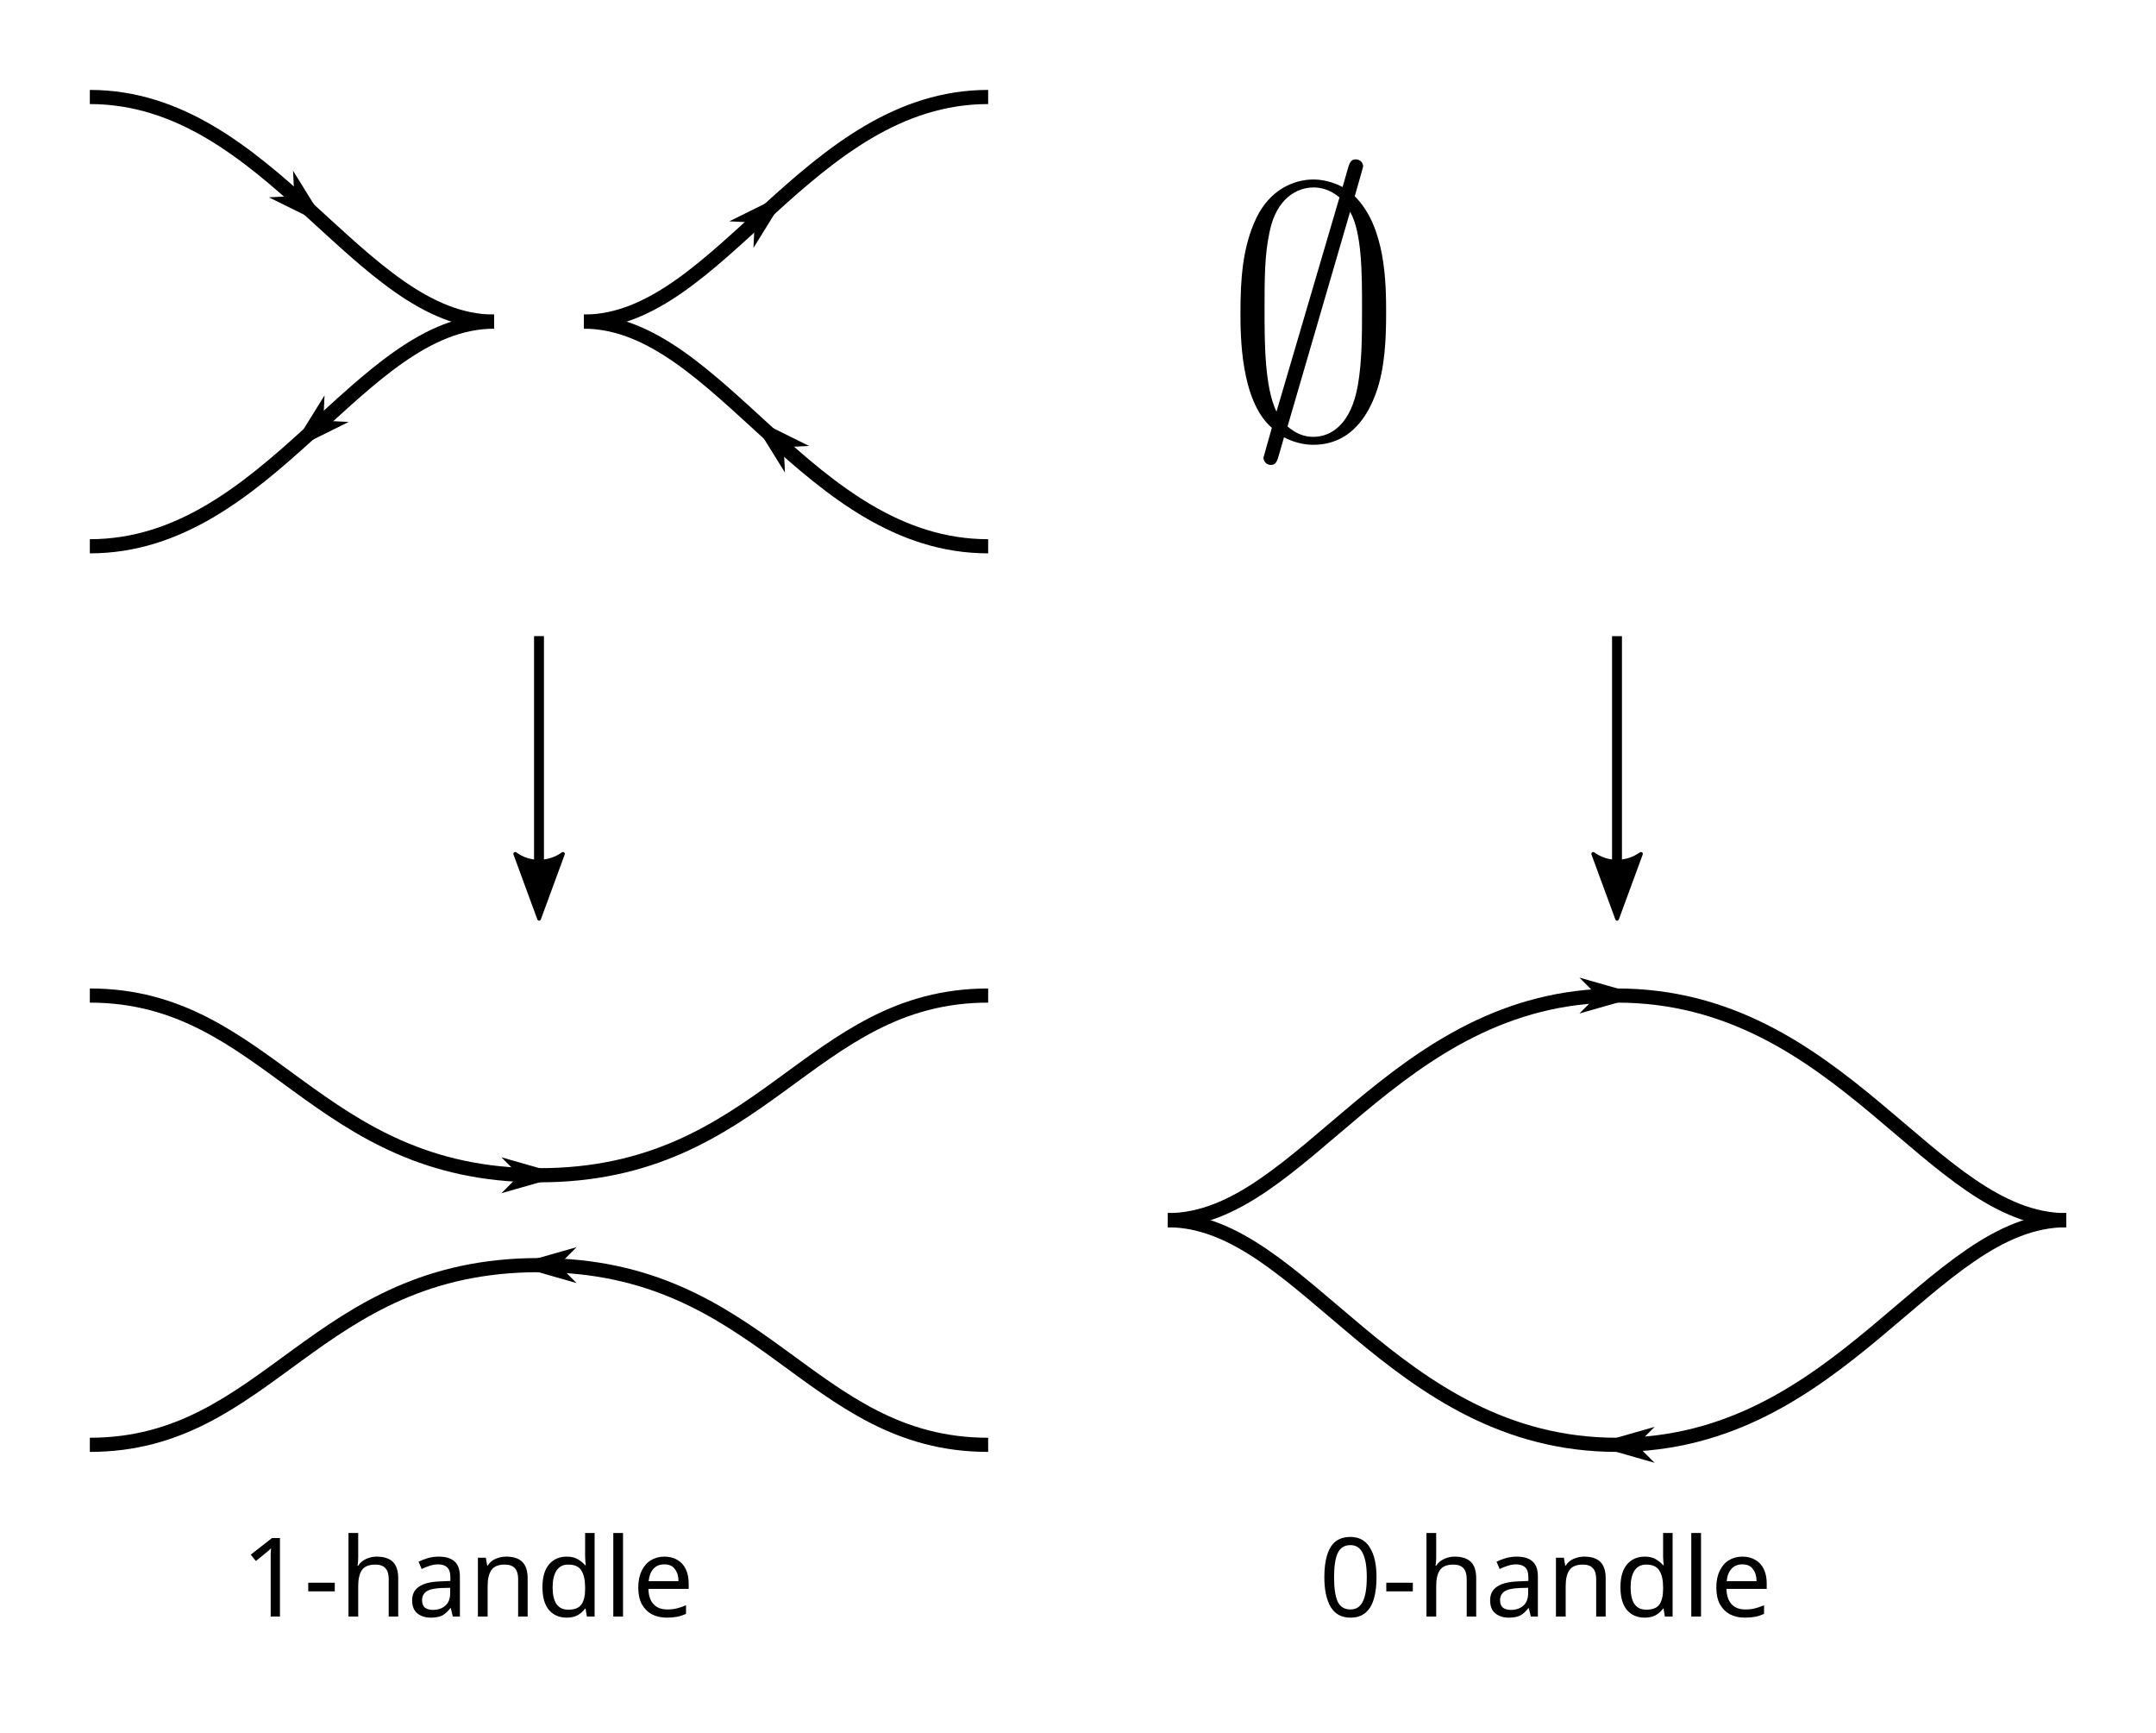
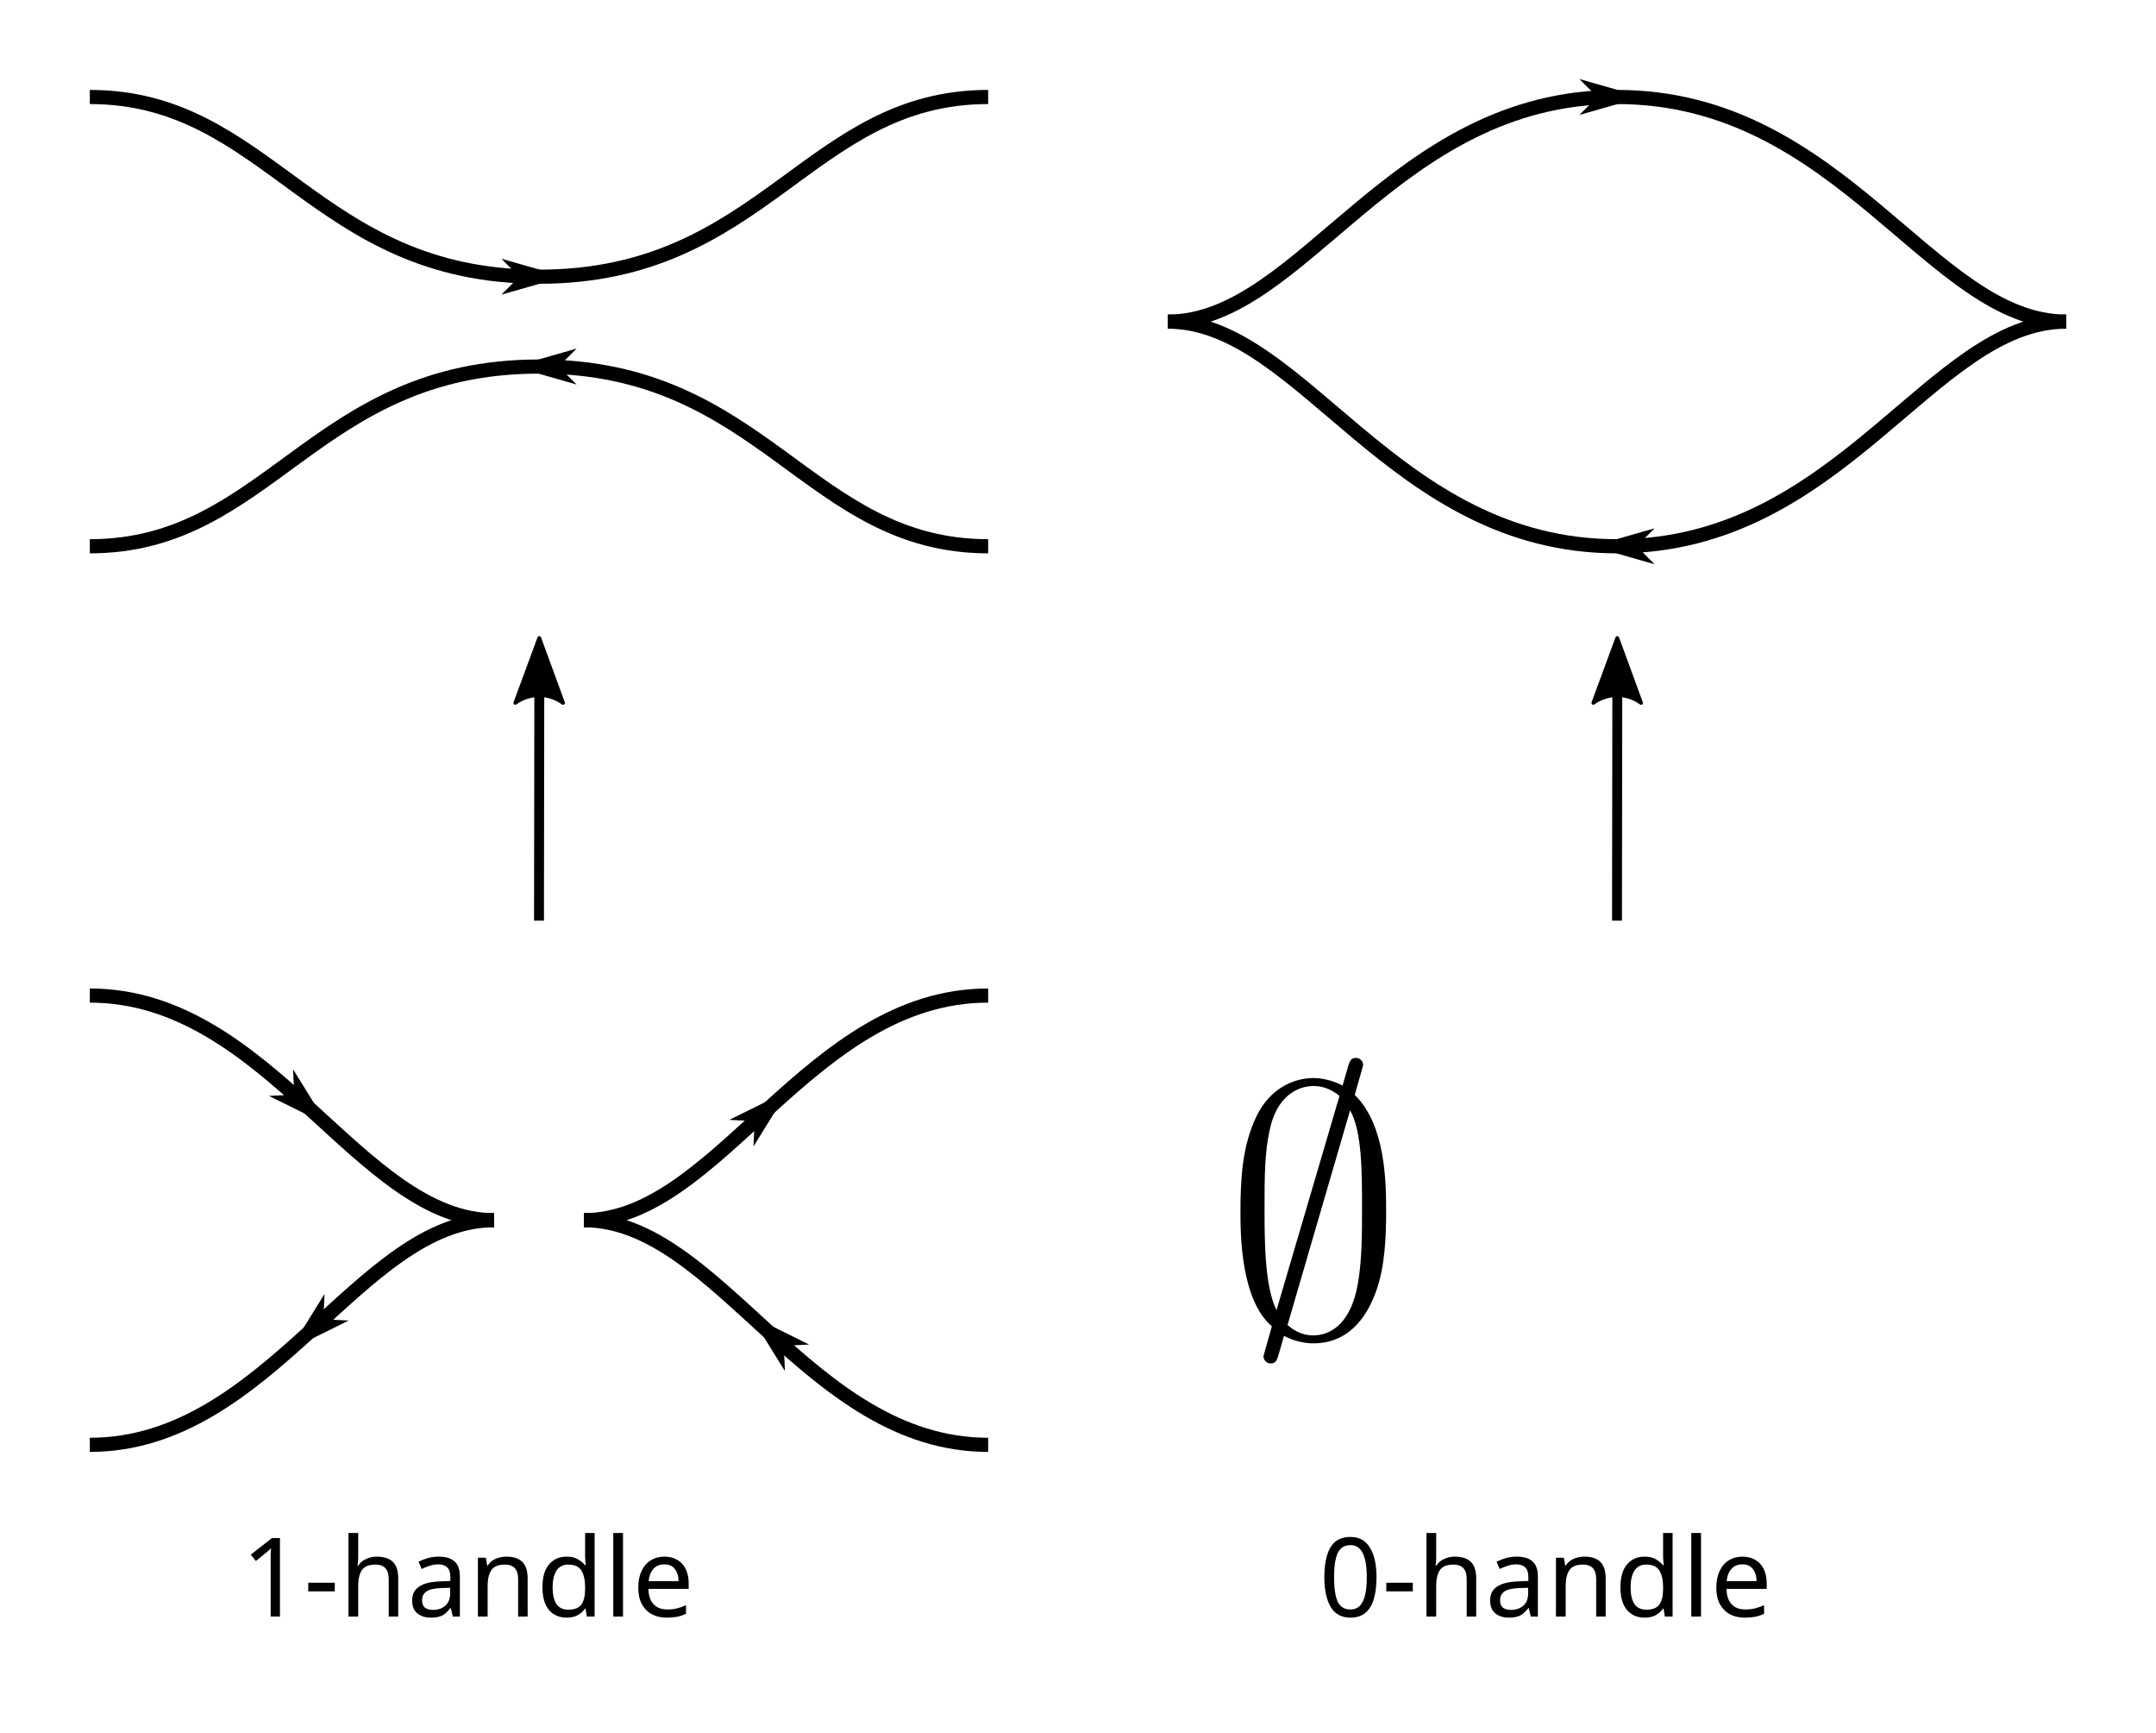
<svg xmlns="http://www.w3.org/2000/svg" width="6in" height="4.82in" viewBox="0 0 152.4 122.42" version="1.1" id="svg8">
  <defs id="defs2">
    <marker style="overflow:visible" id="marker2451" refX="0" refY="0" orient="auto">
      <path transform="matrix(0.2,0,0,0.2,1.2,0)" style="fill:#000000;fill-opacity:1;fill-rule:evenodd;stroke:#000000;stroke-width:1pt;stroke-opacity:1" d="M 0,0 5,-5 -12.5,0 5,5 Z" id="path2449" />
    </marker>
    <marker style="overflow:visible" id="marker2441" refX="0" refY="0" orient="auto">
      <path transform="matrix(0.2,0,0,0.2,1.2,0)" style="fill:#000000;fill-opacity:1;fill-rule:evenodd;stroke:#000000;stroke-width:1pt;stroke-opacity:1" d="M 0,0 5,-5 -12.5,0 5,5 Z" id="path2439" />
    </marker>
    <marker style="overflow:visible" id="marker2311" refX="0" refY="0" orient="auto">
      <path transform="matrix(-0.2,0,0,-0.2,-1.2,0)" style="fill:#000000;fill-opacity:1;fill-rule:evenodd;stroke:#000000;stroke-width:1pt;stroke-opacity:1" d="M 0,0 5,-5 -12.5,0 5,5 Z" id="path2309" />
    </marker>
    <marker style="overflow:visible" id="marker2301" refX="0" refY="0" orient="auto">
      <path transform="matrix(-0.2,0,0,-0.2,-1.2,0)" style="fill:#000000;fill-opacity:1;fill-rule:evenodd;stroke:#000000;stroke-width:1pt;stroke-opacity:1" d="M 0,0 5,-5 -12.5,0 5,5 Z" id="path2299" />
    </marker>
    <marker style="overflow:visible" id="marker2185" refX="0" refY="0" orient="auto">
      <path transform="matrix(-0.2,0,0,-0.2,-1.2,0)" style="fill:#000000;fill-opacity:1;fill-rule:evenodd;stroke:#000000;stroke-width:1pt;stroke-opacity:1" d="M 0,0 5,-5 -12.5,0 5,5 Z" id="path2183" />
    </marker>
    <marker style="overflow:visible" id="marker2079" refX="0" refY="0" orient="auto">
      <path transform="matrix(-0.2,0,0,-0.2,-1.2,0)" style="fill:#000000;fill-opacity:1;fill-rule:evenodd;stroke:#000000;stroke-width:1pt;stroke-opacity:1" d="M 0,0 5,-5 -12.5,0 5,5 Z" id="path2077" />
    </marker>
    <marker style="overflow:visible" id="marker1973" refX="0" refY="0" orient="auto">
      <path transform="matrix(-0.2,0,0,-0.2,-1.2,0)" style="fill:#000000;fill-opacity:1;fill-rule:evenodd;stroke:#000000;stroke-width:1pt;stroke-opacity:1" d="M 0,0 5,-5 -12.5,0 5,5 Z" id="path1971" />
    </marker>
    <marker style="overflow:visible" id="marker1879" refX="0" refY="0" orient="auto">
      <path transform="matrix(0.2,0,0,0.2,1.2,0)" style="fill:#000000;fill-opacity:1;fill-rule:evenodd;stroke:#000000;stroke-width:1pt;stroke-opacity:1" d="M 0,0 5,-5 -12.5,0 5,5 Z" id="path1877" />
    </marker>
    <marker style="overflow:visible" id="Arrow1Sstart" refX="0" refY="0" orient="auto">
      <path transform="matrix(0.2,0,0,0.2,1.2,0)" style="fill:#000000;fill-opacity:1;fill-rule:evenodd;stroke:#000000;stroke-width:1pt;stroke-opacity:1" d="M 0,0 5,-5 -12.5,0 5,5 Z" id="path869" />
    </marker>
    <marker style="overflow:visible" id="marker1611" refX="0" refY="0" orient="auto">
      <path transform="matrix(-0.2,0,0,-0.2,-1.2,0)" style="fill:#000000;fill-opacity:1;fill-rule:evenodd;stroke:#000000;stroke-width:1pt;stroke-opacity:1" d="M 0,0 5,-5 -12.5,0 5,5 Z" id="path1609" />
    </marker>
    <marker style="overflow:visible" id="marker1541" refX="0" refY="0" orient="auto">
      <path transform="matrix(-0.2,0,0,-0.2,-1.2,0)" style="fill:#000000;fill-opacity:1;fill-rule:evenodd;stroke:#000000;stroke-width:1pt;stroke-opacity:1" d="M 0,0 5,-5 -12.5,0 5,5 Z" id="path1539" />
    </marker>
    <marker style="overflow:visible" id="marker1465" refX="0" refY="0" orient="auto">
      <path transform="matrix(-0.2,0,0,-0.2,-1.2,0)" style="fill:#000000;fill-opacity:1;fill-rule:evenodd;stroke:#000000;stroke-width:1pt;stroke-opacity:1" d="M 0,0 5,-5 -12.5,0 5,5 Z" id="path1463" />
    </marker>
    <marker style="overflow:visible" id="marker1391" refX="0" refY="0" orient="auto">
      <path transform="scale(-0.6)" d="M 8.719,4.034 -2.207,0.016 8.719,-4.002 c -1.745,2.372 -1.735,5.617 -6e-7,8.035 z" style="fill:#000000;fill-opacity:1;fill-rule:evenodd;stroke:#000000;stroke-width:0.625;stroke-linejoin:round;stroke-opacity:1" id="path1389" />
    </marker>
    <marker style="overflow:visible" id="Arrow2Mend" refX="0" refY="0" orient="auto">
      <path transform="scale(-0.6)" d="M 8.719,4.034 -2.207,0.016 8.719,-4.002 c -1.745,2.372 -1.735,5.617 -6e-7,8.035 z" style="fill:#000000;fill-opacity:1;fill-rule:evenodd;stroke:#000000;stroke-width:0.625;stroke-linejoin:round;stroke-opacity:1" id="path884" />
    </marker>
    <marker style="overflow:visible" id="Arrow1Send" refX="0" refY="0" orient="auto">
      <path transform="matrix(-0.2,0,0,-0.2,-1.2,0)" style="fill:#000000;fill-opacity:1;fill-rule:evenodd;stroke:#000000;stroke-width:1pt;stroke-opacity:1" d="M 0,0 5,-5 -12.5,0 5,5 Z" id="path872" />
    </marker>
    <marker style="overflow:visible" id="Arrow1Lend" refX="0" refY="0" orient="auto">
      <path transform="matrix(-0.8,0,0,-0.8,-10,0)" style="fill:#000000;fill-opacity:1;fill-rule:evenodd;stroke:#000000;stroke-width:1pt;stroke-opacity:1" d="M 0,0 5,-5 -12.5,0 5,5 Z" id="path860" />
    </marker>
    <marker style="overflow:visible" id="Arrow1Mend" refX="0" refY="0" orient="auto">
      <path transform="matrix(-0.4,0,0,-0.4,-4,0)" style="fill:#000000;fill-opacity:1;fill-rule:evenodd;stroke:#000000;stroke-width:1pt;stroke-opacity:1" d="M 0,0 5,-5 -12.5,0 5,5 Z" id="path866" />
    </marker>
    <marker style="overflow:visible" id="Arrow1Lstart" refX="0" refY="0" orient="auto">
      <path transform="matrix(0.8,0,0,0.8,10,0)" style="fill:#000000;fill-opacity:1;fill-rule:evenodd;stroke:#000000;stroke-width:1pt;stroke-opacity:1" d="M 0,0 5,-5 -12.5,0 5,5 Z" id="path857" />
    </marker>
    <marker style="overflow:visible" id="Arrow2Mend-6" refX="0" refY="0" orient="auto">
      <path transform="scale(-0.6)" d="M 8.719,4.034 -2.207,0.016 8.719,-4.002 c -1.745,2.372 -1.735,5.617 -6e-7,8.035 z" style="fill:#000000;fill-opacity:1;fill-rule:evenodd;stroke:#000000;stroke-width:0.625;stroke-linejoin:round;stroke-opacity:1" id="path884-3" />
    </marker>
  </defs>
  <g id="layer1" transform="translate(-2e-7,-15.375)">
-     <path style="fill:none;stroke:#000000;stroke-width:1;stroke-linecap:butt;stroke-linejoin:miter;stroke-miterlimit:4;stroke-dasharray:none;stroke-opacity:1;marker-mid:url(#marker2185)" d="m 34.925,38.1 c -4.763,0 -8.731,3.969 -13.097,7.938 -4.366,3.969 -9.128,7.938 -15.478,7.938" id="path1781" />
-     <path style="fill:none;stroke:#000000;stroke-width:1;stroke-linecap:butt;stroke-linejoin:miter;stroke-miterlimit:4;stroke-dasharray:none;stroke-opacity:1;marker-mid:url(#marker1611)" d="m 6.35,22.225 c 6.35,0 11.113,3.969 15.478,7.938 4.366,3.969 8.334,7.938 13.097,7.938" id="path12" />
-     <path style="fill:none;stroke:#000000;stroke-width:1;stroke-linecap:butt;stroke-linejoin:miter;stroke-miterlimit:4;stroke-dasharray:none;stroke-opacity:1;marker-mid:url(#marker2441)" d="m 41.275,38.1 c 4.763,0 8.731,3.969 13.097,7.938 4.366,3.969 9.128,7.938 15.478,7.938" id="path2297" />
-     <path style="fill:none;stroke:#000000;stroke-width:1;stroke-linecap:butt;stroke-linejoin:miter;stroke-miterlimit:4;stroke-dasharray:none;stroke-opacity:1;marker-mid:url(#marker2451)" d="m 69.85,22.225 c -6.35,0 -11.113,3.969 -15.478,7.938 -4.366,3.969 -8.334,7.938 -13.097,7.938" id="path14" />
-     <path style="fill:none;stroke:#000000;stroke-width:1;stroke-linecap:butt;stroke-linejoin:miter;stroke-miterlimit:4;stroke-dasharray:none;stroke-opacity:1;marker-mid:url(#marker1541)" d="M 6.35,85.725 C 19.05,85.725 22.225,98.425 38.1,98.425 c 15.875,7e-6 19.05,-12.7 31.75,-12.7" id="path16" />
-     <path style="fill:none;stroke:#000000;stroke-width:1;stroke-linecap:butt;stroke-linejoin:miter;stroke-miterlimit:4;stroke-dasharray:none;stroke-opacity:1;marker-mid:url(#Arrow1Sstart)" d="m 6.35,117.475 c 12.7,1e-5 15.875,-12.7 31.75,-12.7 15.875,0 19.05,12.7 31.75,12.7" id="path18" />
-     <path style="fill:none;stroke:#000000;stroke-width:0.7;stroke-linecap:butt;stroke-linejoin:miter;stroke-miterlimit:4;stroke-dasharray:none;stroke-opacity:1;marker-end:url(#Arrow2Mend)" d="m 38.1,60.325 v 19.05" id="path20" />
-     <path style="fill:none;stroke:#000000;stroke-width:1;stroke-linecap:butt;stroke-linejoin:miter;stroke-miterlimit:4;stroke-dasharray:none;stroke-opacity:1;marker-mid:url(#marker1465)" d="m 146.05,101.6 c -9.525,0 -15.875,15.875 -31.75,15.875 -15.875,0 -22.225,-15.875 -31.75,-15.875" id="path1449" />
-     <path style="fill:none;stroke:#000000;stroke-width:1;stroke-linecap:butt;stroke-linejoin:miter;stroke-miterlimit:4;stroke-dasharray:none;stroke-opacity:1;marker-mid:url(#Arrow1Send)" d="M 82.55,101.6 C 92.075,101.6 98.425,85.725 114.3,85.725 130.175,85.725 136.525,101.6 146.05,101.6" id="path28" />
-     <text xml:space="preserve" style="font-style:normal;font-variant:normal;font-weight:normal;font-stretch:normal;font-size:25.4px;line-height:1.25;font-family:'Latin Modern Math';-inkscape-font-specification:'Latin Modern Math';letter-spacing:0px;stroke-width:0.265" x="113.926" y="46.244" id="text32">
-       <tspan id="tspan30" x="113.926" y="46.244" style="font-style:normal;font-variant:normal;font-weight:normal;font-stretch:normal;font-size:25.4px;font-family:'Latin Modern Math';-inkscape-font-specification:'Latin Modern Math';text-align:center;text-anchor:middle;stroke-width:0.265">∅</tspan>
+     <path style="fill:none;stroke:#000000;stroke-width:1;stroke-linecap:butt;stroke-linejoin:miter;stroke-miterlimit:4;stroke-dasharray:none;stroke-opacity:1;marker-mid:url(#marker2185)" d="m 34.925,101.6 c -4.763,0 -8.731,3.969 -13.097,7.938 -4.366,3.969 -9.128,7.938 -15.478,7.938" id="path1781" />
+     <path style="fill:none;stroke:#000000;stroke-width:1;stroke-linecap:butt;stroke-linejoin:miter;stroke-miterlimit:4;stroke-dasharray:none;stroke-opacity:1;marker-mid:url(#marker1611)" d="m 6.35,85.725 c 6.35,0 11.113,3.969 15.478,7.938 4.366,3.969 8.334,7.937 13.097,7.937" id="path12" />
+     <path style="fill:none;stroke:#000000;stroke-width:1;stroke-linecap:butt;stroke-linejoin:miter;stroke-miterlimit:4;stroke-dasharray:none;stroke-opacity:1;marker-mid:url(#marker2441)" d="m 41.275,101.6 c 4.763,0 8.731,3.969 13.097,7.938 4.366,3.969 9.128,7.938 15.478,7.938" id="path2297" />
+     <path style="fill:none;stroke:#000000;stroke-width:1;stroke-linecap:butt;stroke-linejoin:miter;stroke-miterlimit:4;stroke-dasharray:none;stroke-opacity:1;marker-mid:url(#marker2451)" d="m 69.85,85.725 c -6.35,0 -11.113,3.969 -15.478,7.938 C 50.006,97.631 46.038,101.6 41.275,101.6" id="path14" />
+     <path style="fill:none;stroke:#000000;stroke-width:1;stroke-linecap:butt;stroke-linejoin:miter;stroke-miterlimit:4;stroke-dasharray:none;stroke-opacity:1;marker-mid:url(#marker1541)" d="M 6.35,22.225 C 19.05,22.225 22.225,34.925 38.1,34.925 c 15.875,7e-6 19.05,-12.7 31.75,-12.7" id="path16" />
+     <path style="fill:none;stroke:#000000;stroke-width:1;stroke-linecap:butt;stroke-linejoin:miter;stroke-miterlimit:4;stroke-dasharray:none;stroke-opacity:1;marker-mid:url(#Arrow1Sstart)" d="M 6.35,53.975 C 19.05,53.975 22.225,41.275 38.1,41.275 c 15.875,0 19.05,12.7 31.75,12.7" id="path18" />
+     <path style="fill:none;stroke:#000000;stroke-width:0.7;stroke-linecap:butt;stroke-linejoin:miter;stroke-miterlimit:4;stroke-dasharray:none;stroke-opacity:1;marker-end:url(#Arrow2Mend)" d="M 38.1,80.433 38.125,61.383" id="path20" />
+     <path style="fill:none;stroke:#000000;stroke-width:1;stroke-linecap:butt;stroke-linejoin:miter;stroke-miterlimit:4;stroke-dasharray:none;stroke-opacity:1;marker-mid:url(#marker1465)" d="m 146.05,38.1 c -9.525,0 -15.875,15.875 -31.75,15.875 -15.875,0 -22.225,-15.875 -31.75,-15.875" id="path1449" />
+     <path style="fill:none;stroke:#000000;stroke-width:1;stroke-linecap:butt;stroke-linejoin:miter;stroke-miterlimit:4;stroke-dasharray:none;stroke-opacity:1;marker-mid:url(#Arrow1Send)" d="m 82.55,38.1 c 9.525,0 15.875,-15.875 31.75,-15.875 15.875,-1e-6 22.225,15.875 31.75,15.875" id="path28" />
+     <text xml:space="preserve" style="font-style:normal;font-variant:normal;font-weight:normal;font-stretch:normal;font-size:25.4px;line-height:1.25;font-family:'Latin Modern Math';-inkscape-font-specification:'Latin Modern Math';letter-spacing:0px;stroke-width:0.265" x="113.926" y="109.744" id="text32">
+       <tspan id="tspan30" x="113.926" y="109.744" style="font-style:normal;font-variant:normal;font-weight:normal;font-stretch:normal;font-size:25.4px;font-family:'Latin Modern Math';-inkscape-font-specification:'Latin Modern Math';text-align:center;text-anchor:middle;stroke-width:0.265">∅</tspan>
    </text>
-     <path style="fill:none;stroke:#000000;stroke-width:0.7;stroke-linecap:butt;stroke-linejoin:miter;stroke-miterlimit:4;stroke-dasharray:none;stroke-opacity:1;marker-end:url(#Arrow2Mend-6)" d="m 114.3,60.325 c 0,2.104 0,8.707 0,19.05" id="path20-9" />
+     <path style="fill:none;stroke:#000000;stroke-width:0.7;stroke-linecap:butt;stroke-linejoin:miter;stroke-miterlimit:4;stroke-dasharray:none;stroke-opacity:1;marker-end:url(#Arrow2Mend-6)" d="m 114.3,80.433 c 0.003,-2.104 0.012,-8.707 0.025,-19.05" id="path20-9" />
    <text xml:space="preserve" style="font-weight:300;font-size:10.583px;line-height:1.25;font-family:'Source Serif Pro';-inkscape-font-specification:'Source Serif Pro Light';text-align:center;letter-spacing:0px;text-anchor:middle;stroke-width:0.265" x="38.1" y="127" id="text2723">
      <tspan id="tspan2721" x="38.1" y="127" style="font-style:normal;font-variant:normal;font-weight:normal;font-stretch:normal;font-family:'Source Serif Pro';-inkscape-font-specification:'Source Serif Pro';stroke-width:0.265" />
    </text>
    <text xml:space="preserve" style="font-weight:300;font-size:8.467px;line-height:1.25;font-family:'Source Serif Pro';-inkscape-font-specification:'Source Serif Pro Light';text-align:center;letter-spacing:0px;text-anchor:middle;stroke-width:0.265" x="38.1" y="127" id="text2727">
      <tspan id="tspan2725" x="38.1" y="127" style="stroke-width:0.265" />
    </text>
    <text xml:space="preserve" style="font-size:7.761px;line-height:1.25;font-family:'Source Serif Pro';-inkscape-font-specification:'Source Serif Pro';text-align:center;letter-spacing:0px;text-anchor:middle;stroke-width:0.265" x="38.1" y="129.607" id="text2735">
      <tspan id="tspan2733" x="38.1" y="129.607" style="stroke-width:0.265">1-handle</tspan>
    </text>
    <text xml:space="preserve" style="font-size:7.761px;line-height:1.25;font-family:'Source Serif Pro';-inkscape-font-specification:'Source Serif Pro';text-align:center;letter-spacing:0px;text-anchor:middle;stroke-width:0.265" x="114.3" y="129.607" id="text2739">
      <tspan id="tspan2737" x="114.3" y="129.607" style="stroke-width:0.265">0-handle</tspan>
    </text>
  </g>
</svg>
